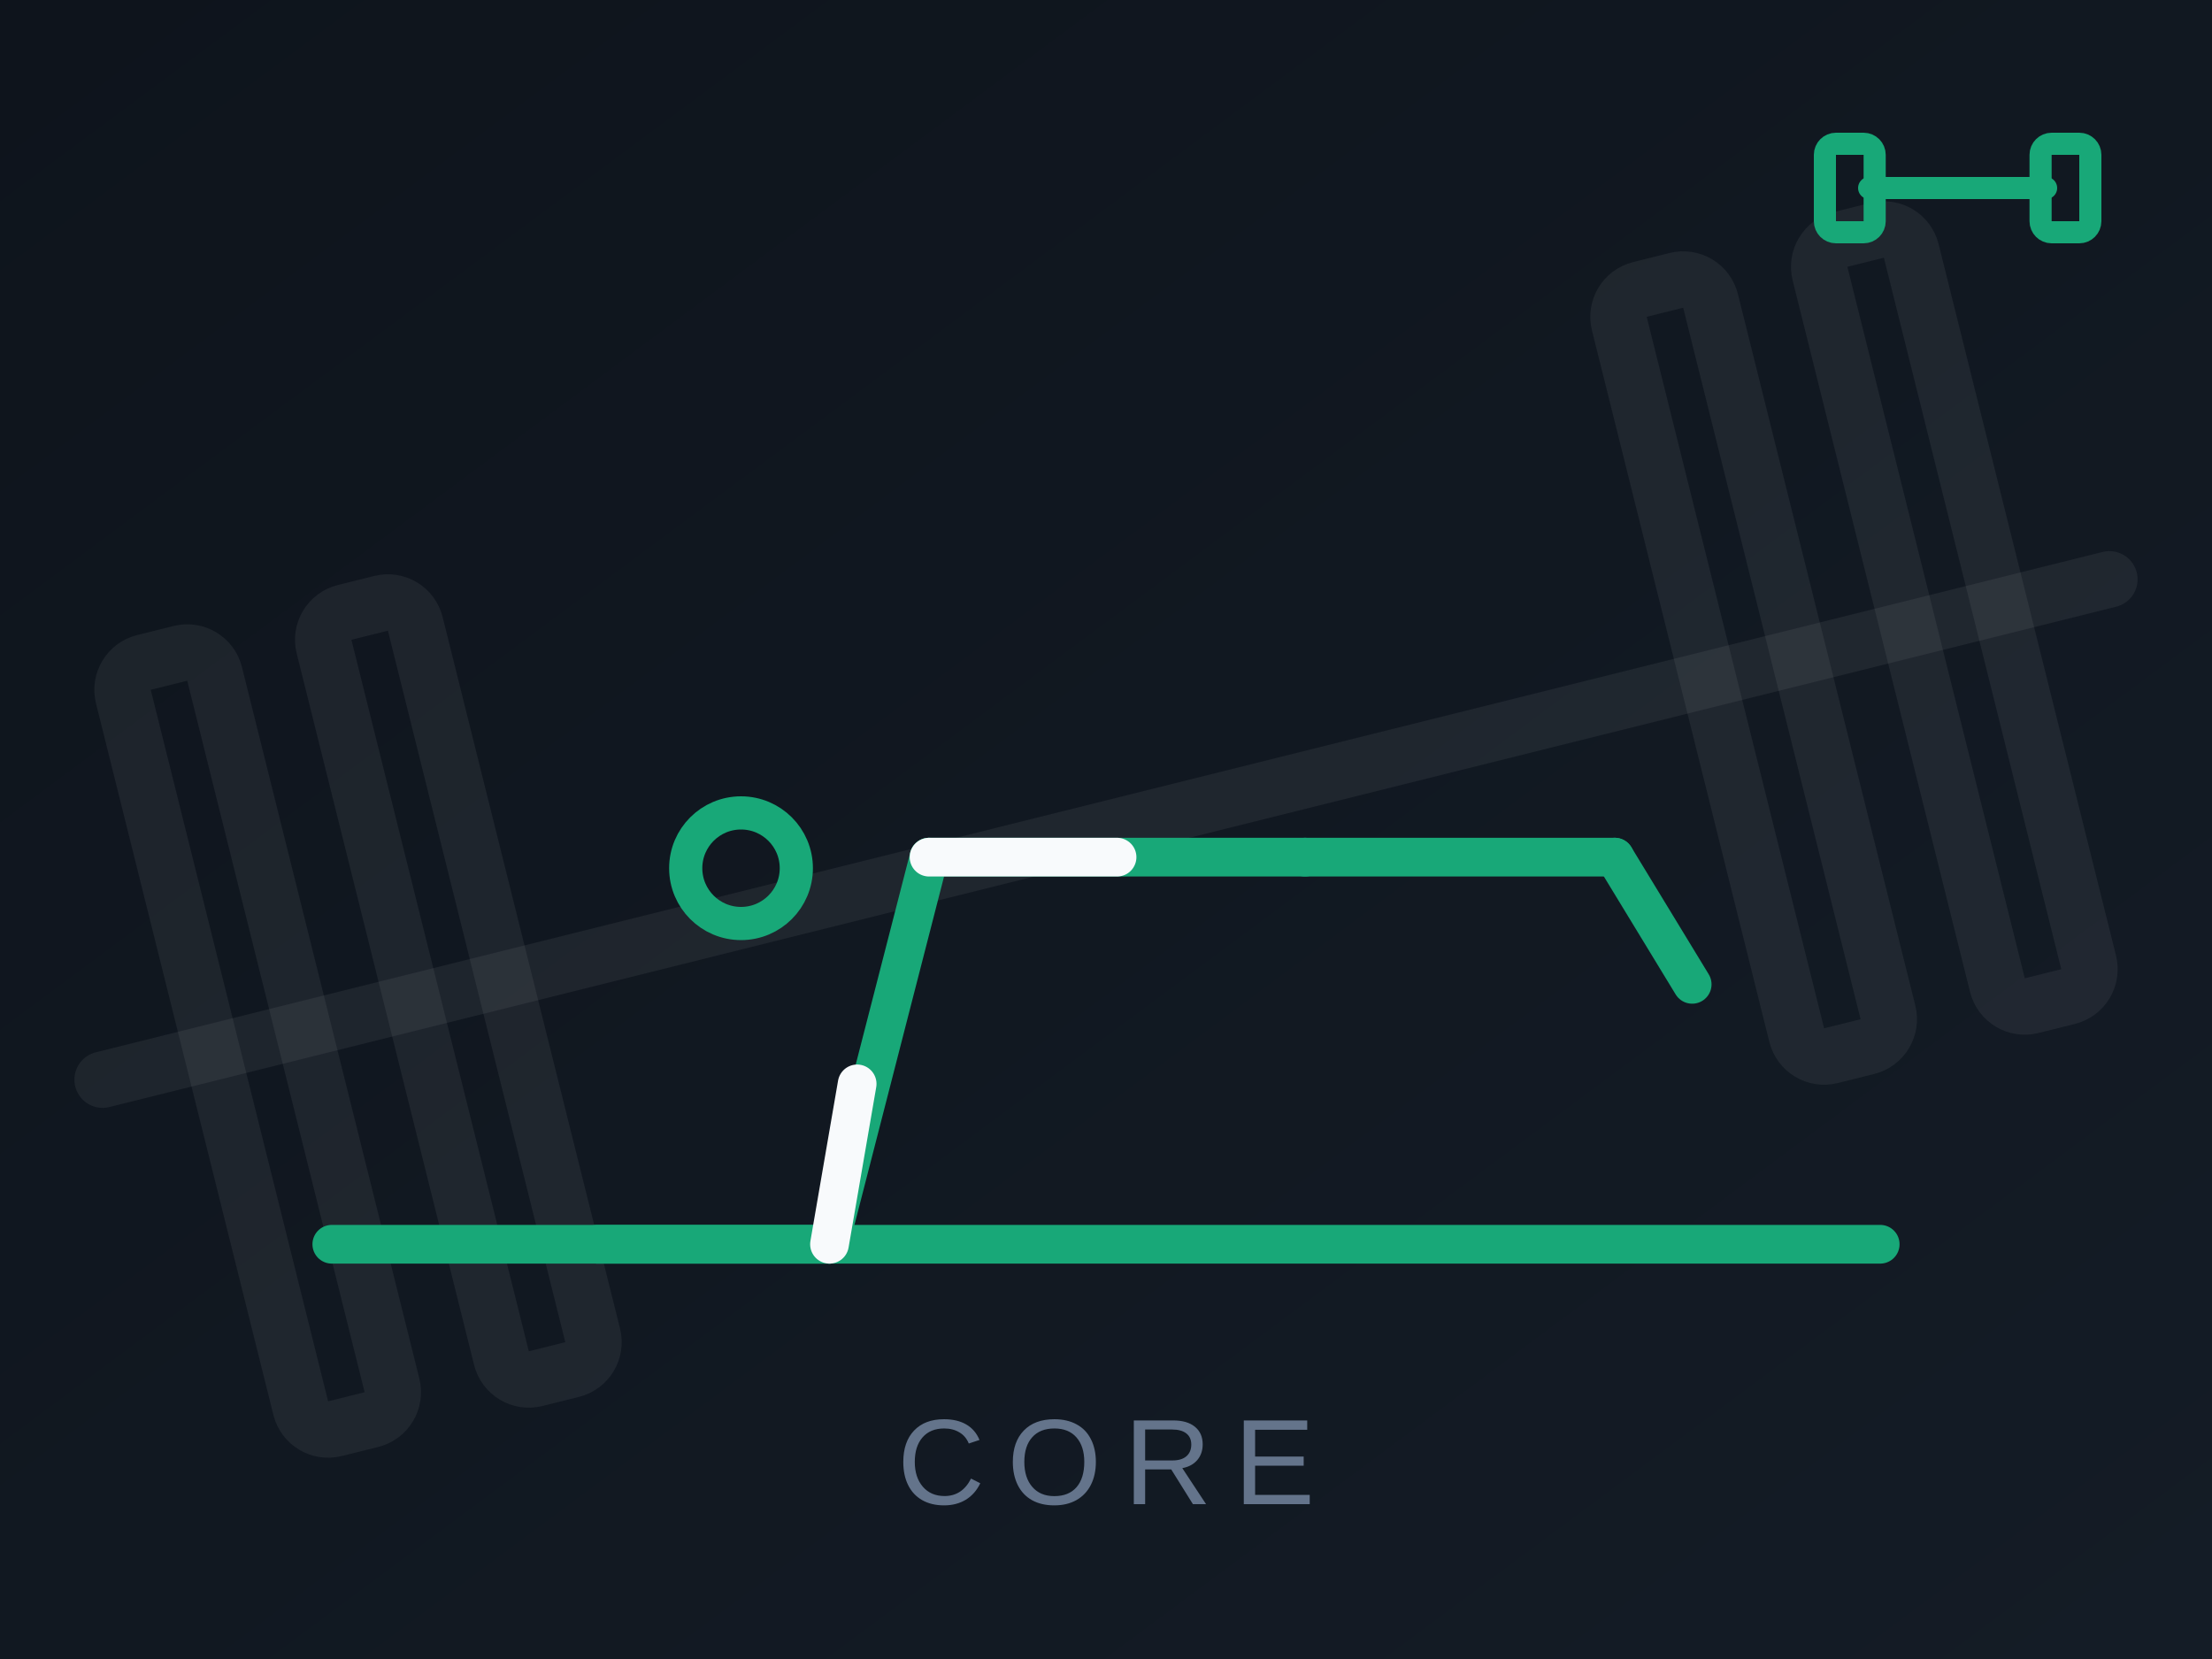
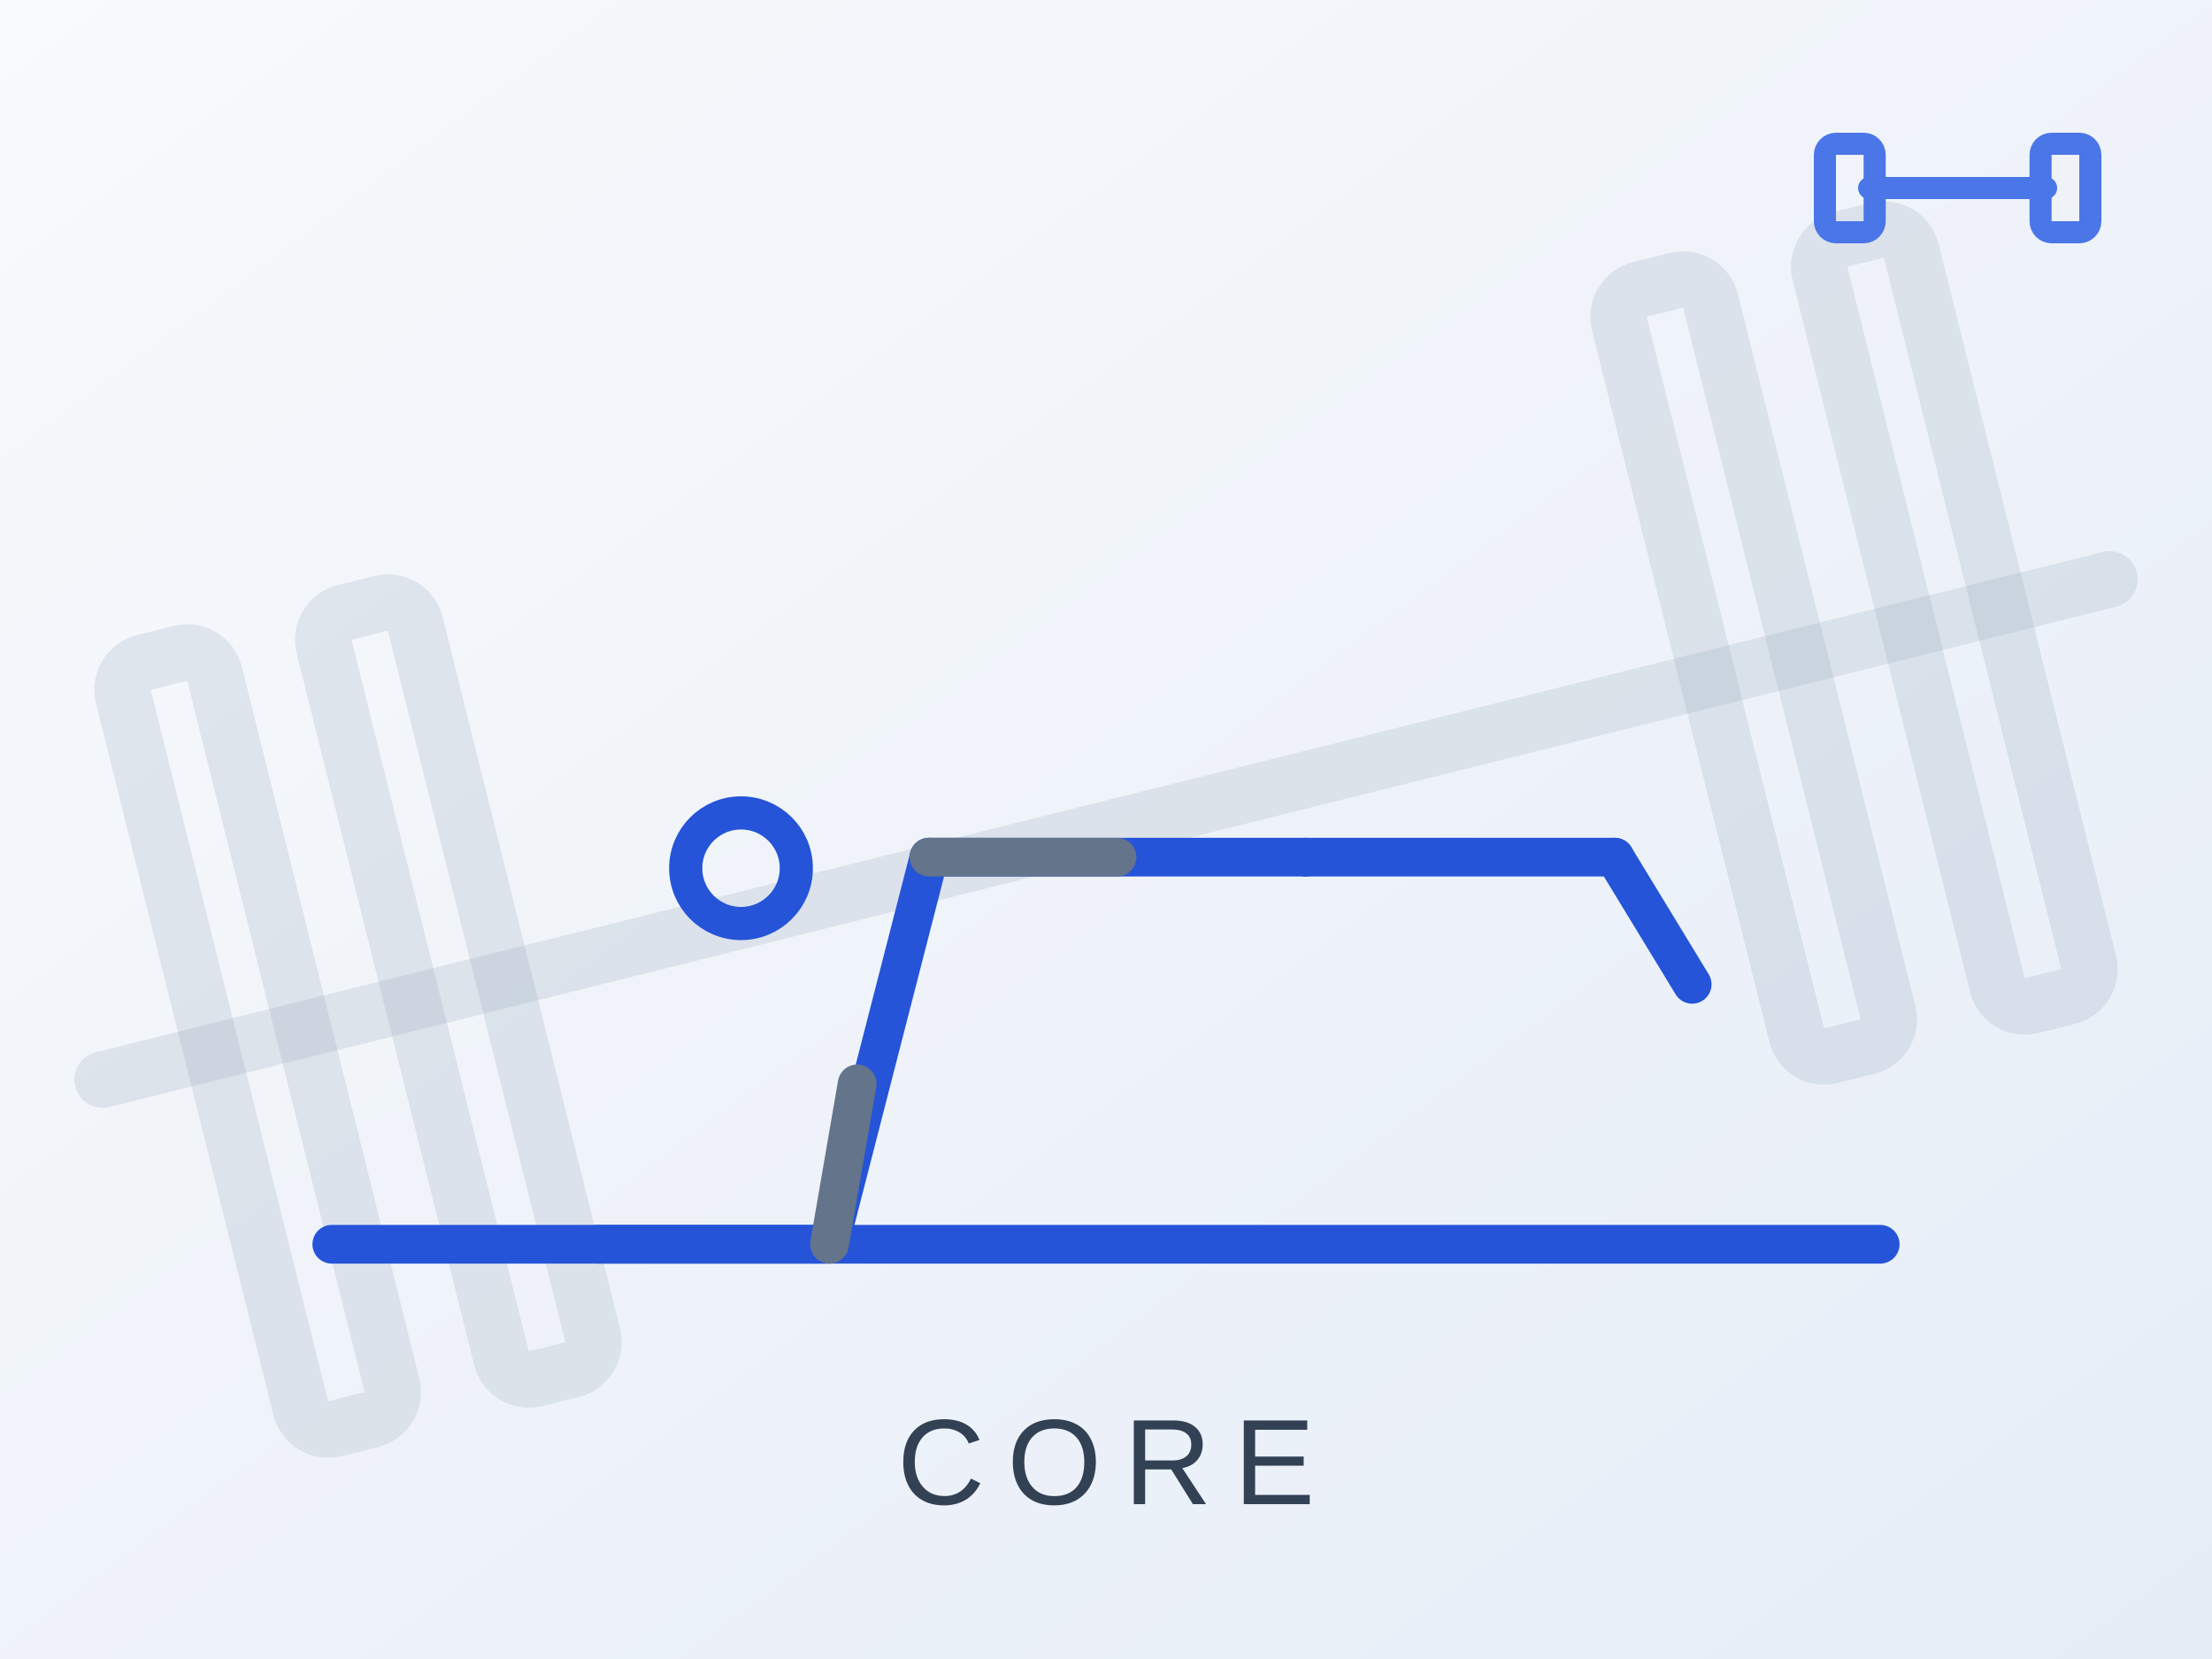
<svg xmlns="http://www.w3.org/2000/svg" viewBox="0 0 400 300" width="400" height="300">
  <defs>
    <linearGradient id="bg" x1="0" y1="0" x2="1" y2="1">
-       <stop offset="0" stop-color="#0e141c" />
-       <stop offset="1" stop-color="#141c26" />
+       <stop offset="0" stop-color="#f8fafc" />
+       <stop offset="1" stop-color="#e6edf7" />
    </linearGradient>
  </defs>
  <rect width="400" height="300" fill="url(#bg)" />
-   <g stroke="#ffffff" stroke-opacity="0.06" stroke-width="6" stroke-linecap="round" stroke-linejoin="round" fill="none" transform="translate(200,150) rotate(-14) scale(1.7)">
+   <g stroke="#94a3b8" stroke-opacity="0.22" stroke-width="6" stroke-linecap="round" stroke-linejoin="round" fill="none" transform="translate(200,150) rotate(-14) scale(1.7)">
    <line x1="-110" y1="0" x2="110" y2="0" />
    <rect x="-98" y="-42" width="10" height="84" rx="3" />
    <rect x="-76" y="-42" width="10" height="84" rx="3" />
    <rect x="66" y="-42" width="10" height="84" rx="3" />
    <rect x="88" y="-42" width="10" height="84" rx="3" />
  </g>
-   <g stroke="#18A878" stroke-width="4" fill="none" stroke-linecap="round" stroke-linejoin="round">
+   <g stroke="#4b76e8" stroke-width="4" fill="none" stroke-linecap="round" stroke-linejoin="round">
    <line x1="338" y1="34" x2="370" y2="34" />
    <rect x="330" y="26" width="9" height="16" rx="2" />
    <rect x="369" y="26" width="9" height="16" rx="2" />
  </g>
  <g fill="none" stroke-linecap="round" stroke-linejoin="round">
-     <g stroke="#18A878" stroke-width="7">
+     <g stroke="#2554d8" stroke-width="7">
      <line x1="60" y1="225" x2="340" y2="225" />
      <line x1="108" y1="225" x2="150" y2="225" />
      <line x1="150" y1="225" x2="168" y2="155" />
      <line x1="168" y1="155" x2="236" y2="155" />
      <line x1="236" y1="155" x2="292" y2="155" />
      <line x1="292" y1="155" x2="306" y2="178" />
    </g>
-     <g stroke="#f8fafc" stroke-width="7">
+     <g stroke="#64748b" stroke-width="7">
      <line x1="168" y1="155" x2="202" y2="155" />
      <line x1="150" y1="225" x2="155" y2="196" />
    </g>
-     <circle cx="134" cy="157" r="10" stroke="#18A878" stroke-width="6" />
+     <circle cx="134" cy="157" r="10" stroke="#2554d8" stroke-width="6" />
  </g>
-   <text x="200" y="272" text-anchor="middle" font-family="Arial, Helvetica, sans-serif" font-size="22" letter-spacing="4" fill="#64748b">CORE</text>
+   <text x="200" y="272" text-anchor="middle" font-family="Arial, Helvetica, sans-serif" font-size="22" letter-spacing="4" fill="#334155">CORE</text>
</svg>
